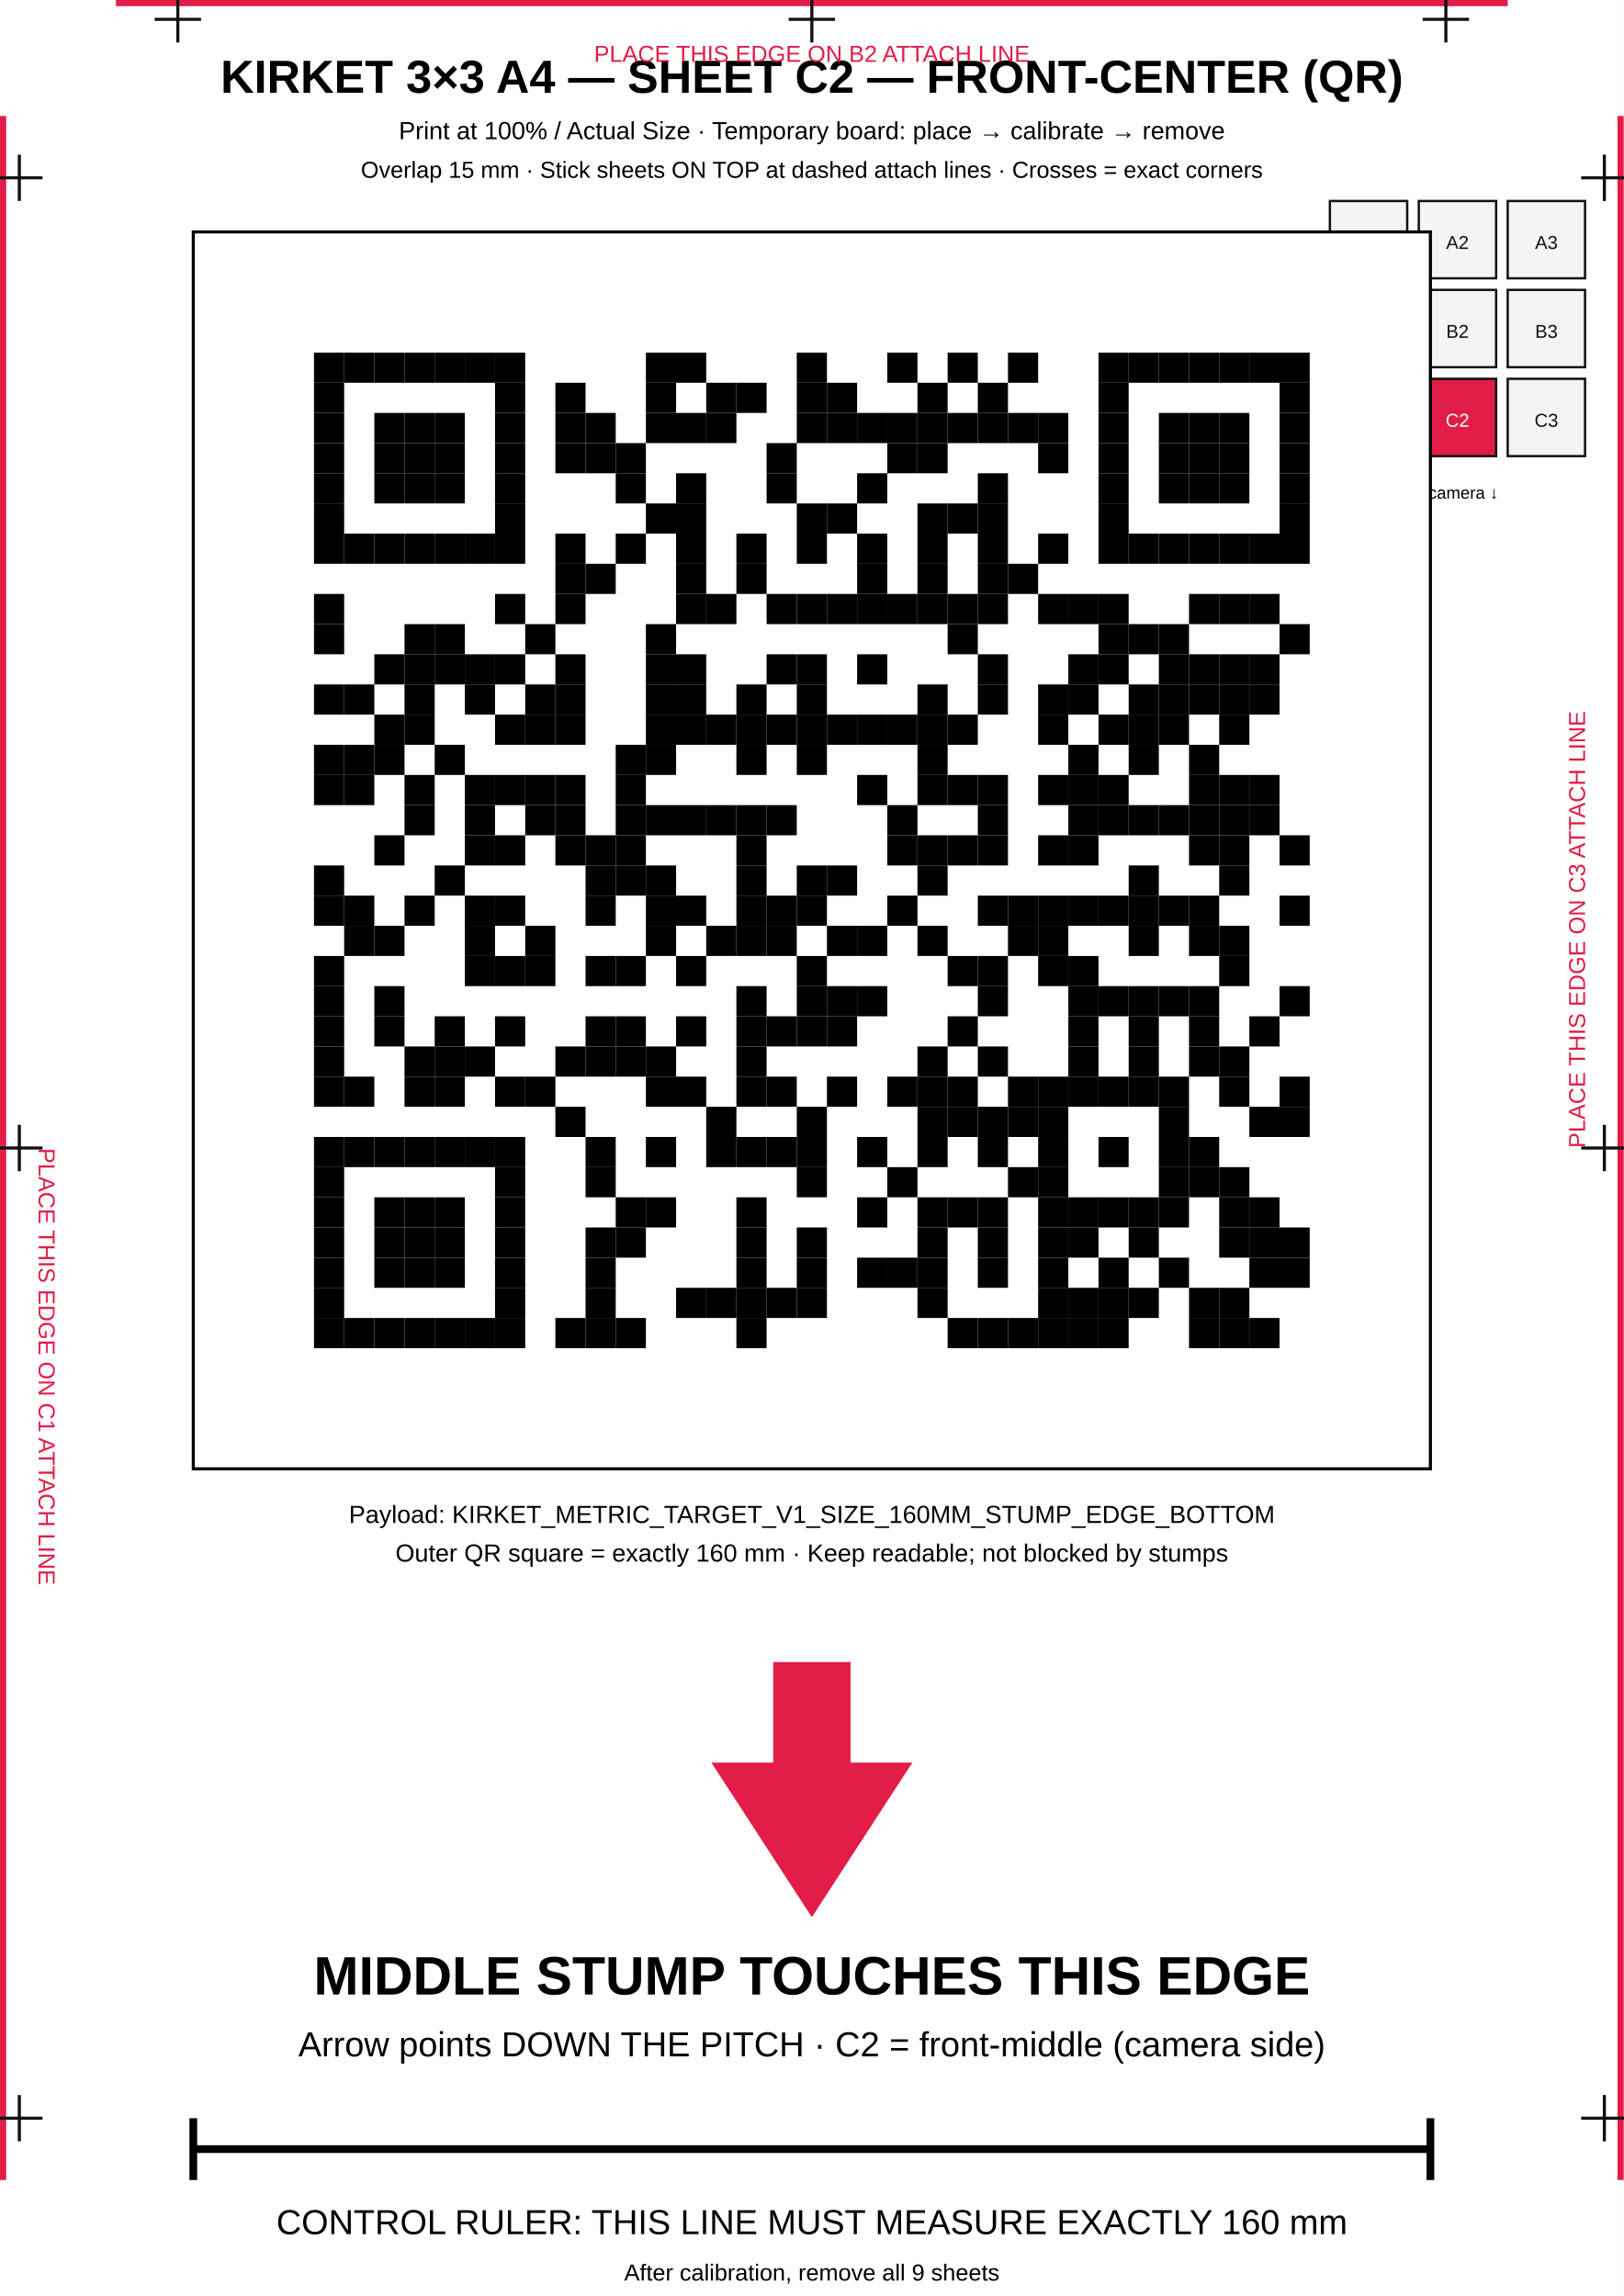
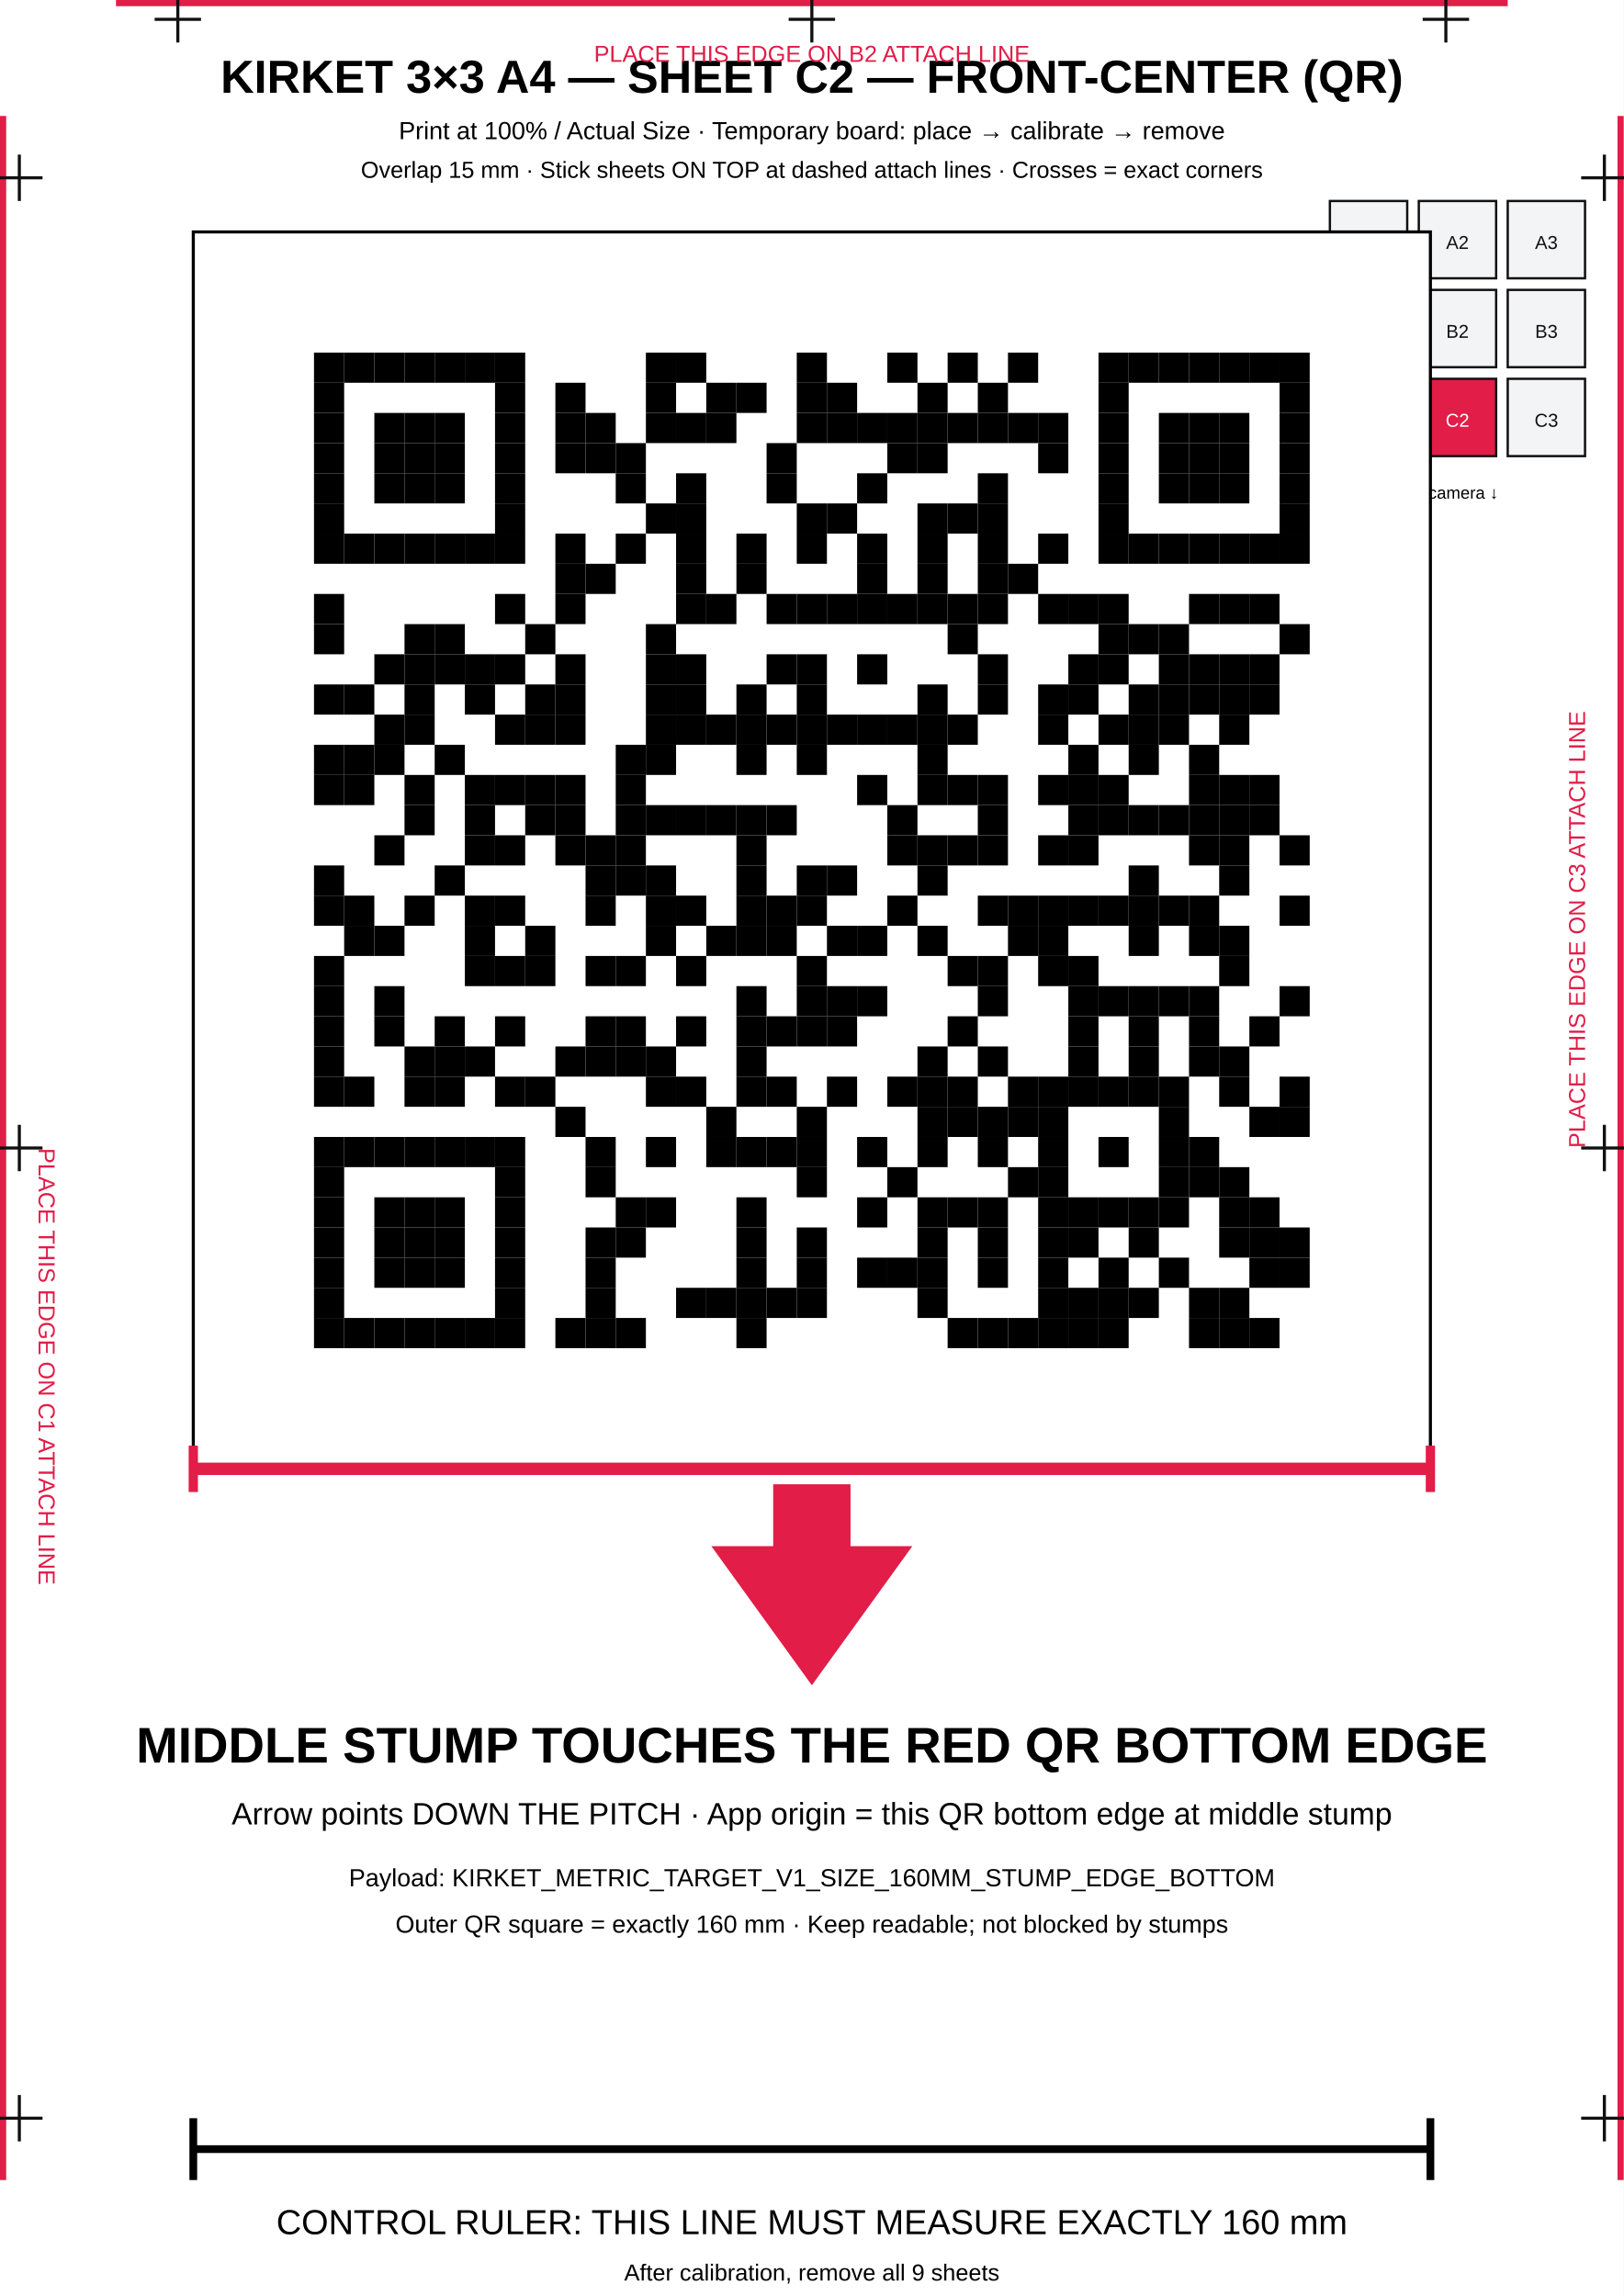
<svg xmlns="http://www.w3.org/2000/svg" width="210mm" height="297mm" viewBox="0 0 210 297">
  <rect width="210" height="297" fill="white" />
  <text x="105" y="12" text-anchor="middle" font-family="Arial" font-size="6" font-weight="bold">KIRKET 3×3 A4 — SHEET C2 — FRONT-CENTER (QR)</text>
  <text x="105" y="18" text-anchor="middle" font-family="Arial" font-size="3.2">Print at 100% / Actual Size · Temporary board: place → calibrate → remove</text>
  <text x="105" y="23" text-anchor="middle" font-family="Arial" font-size="3">Overlap 15 mm · Stick sheets ON TOP at dashed attach lines · Crosses = exact corners</text>
  <rect x="172.0" y="26.0" width="10" height="10" fill="#f3f4f6" stroke="#111" stroke-width="0.3" />
  <text x="177.0" y="32.2" text-anchor="middle" font-family="Arial" font-size="2.4" fill="#111">A1</text>
  <rect x="183.5" y="26.0" width="10" height="10" fill="#f3f4f6" stroke="#111" stroke-width="0.3" />
  <text x="188.5" y="32.2" text-anchor="middle" font-family="Arial" font-size="2.4" fill="#111">A2</text>
  <rect x="195.0" y="26.0" width="10" height="10" fill="#f3f4f6" stroke="#111" stroke-width="0.3" />
  <text x="200.0" y="32.2" text-anchor="middle" font-family="Arial" font-size="2.4" fill="#111">A3</text>
  <rect x="172.0" y="37.5" width="10" height="10" fill="#f3f4f6" stroke="#111" stroke-width="0.3" />
  <text x="177.0" y="43.7" text-anchor="middle" font-family="Arial" font-size="2.4" fill="#111">B1</text>
  <rect x="183.5" y="37.5" width="10" height="10" fill="#f3f4f6" stroke="#111" stroke-width="0.3" />
  <text x="188.5" y="43.7" text-anchor="middle" font-family="Arial" font-size="2.4" fill="#111">B2</text>
  <rect x="195.0" y="37.5" width="10" height="10" fill="#f3f4f6" stroke="#111" stroke-width="0.3" />
  <text x="200.0" y="43.7" text-anchor="middle" font-family="Arial" font-size="2.4" fill="#111">B3</text>
  <rect x="172.0" y="49.0" width="10" height="10" fill="#f3f4f6" stroke="#111" stroke-width="0.3" />
  <text x="177.0" y="55.2" text-anchor="middle" font-family="Arial" font-size="2.4" fill="#111">C1</text>
  <rect x="183.5" y="49.0" width="10" height="10" fill="#e11d48" stroke="#111" stroke-width="0.3" />
  <text x="188.5" y="55.2" text-anchor="middle" font-family="Arial" font-size="2.4" fill="#fff">C2</text>
  <rect x="195.0" y="49.0" width="10" height="10" fill="#f3f4f6" stroke="#111" stroke-width="0.3" />
  <text x="200.0" y="55.2" text-anchor="middle" font-family="Arial" font-size="2.4" fill="#111">C3</text>
  <text x="189.25" y="64.5" text-anchor="middle" font-family="Arial" font-size="2.2">camera ↓</text>
  <line x1="0.4" y1="15.0" x2="0.4" y2="282.0" stroke="#e11d48" stroke-width="0.8" />
  <line x1="-0.5" y1="23.0" x2="5.5" y2="23.0" stroke="#111" stroke-width="0.4" />
  <line x1="2.5" y1="20.0" x2="2.5" y2="26.0" stroke="#111" stroke-width="0.4" />
  <line x1="-0.5" y1="148.5" x2="5.5" y2="148.5" stroke="#111" stroke-width="0.4" />
  <line x1="2.5" y1="145.5" x2="2.5" y2="151.5" stroke="#111" stroke-width="0.4" />
  <line x1="-0.5" y1="274.0" x2="5.5" y2="274.0" stroke="#111" stroke-width="0.4" />
  <line x1="2.5" y1="271.0" x2="2.5" y2="277.0" stroke="#111" stroke-width="0.4" />
  <text x="5" y="148.5" font-family="Arial" font-size="3" fill="#e11d48" transform="rotate(90 5 148.5)">PLACE THIS EDGE ON C1 ATTACH LINE</text>
  <line x1="209.6" y1="15.0" x2="209.6" y2="282.0" stroke="#e11d48" stroke-width="0.8" />
  <line x1="204.5" y1="23.0" x2="210.5" y2="23.0" stroke="#111" stroke-width="0.4" />
  <line x1="207.5" y1="20.0" x2="207.5" y2="26.0" stroke="#111" stroke-width="0.4" />
  <line x1="204.5" y1="148.5" x2="210.5" y2="148.5" stroke="#111" stroke-width="0.4" />
  <line x1="207.5" y1="145.5" x2="207.5" y2="151.5" stroke="#111" stroke-width="0.4" />
  <line x1="204.5" y1="274.0" x2="210.5" y2="274.0" stroke="#111" stroke-width="0.4" />
  <line x1="207.5" y1="271.0" x2="207.5" y2="277.0" stroke="#111" stroke-width="0.4" />
  <text x="205.0" y="148.5" font-family="Arial" font-size="3" fill="#e11d48" transform="rotate(-90 205.0 148.5)">PLACE THIS EDGE ON C3 ATTACH LINE</text>
  <line x1="15.0" y1="0.4" x2="195.0" y2="0.4" stroke="#e11d48" stroke-width="0.8" />
  <line x1="20.0" y1="2.5" x2="26.0" y2="2.5" stroke="#111" stroke-width="0.4" />
  <line x1="23.0" y1="-0.5" x2="23.0" y2="5.5" stroke="#111" stroke-width="0.4" />
  <line x1="102.0" y1="2.5" x2="108.0" y2="2.5" stroke="#111" stroke-width="0.4" />
  <line x1="105.0" y1="-0.5" x2="105.0" y2="5.5" stroke="#111" stroke-width="0.4" />
  <line x1="184.0" y1="2.5" x2="190.0" y2="2.5" stroke="#111" stroke-width="0.4" />
  <line x1="187.0" y1="-0.5" x2="187.0" y2="5.5" stroke="#111" stroke-width="0.4" />
  <text x="105.0" y="8" text-anchor="middle" font-family="Arial" font-size="3" fill="#e11d48">PLACE THIS EDGE ON B2 ATTACH LINE</text>
  <rect x="25.0" y="30.0" width="160.0" height="160.0" fill="white" stroke="black" stroke-width="0.4" />
  <rect x="40.61" y="45.61" width="3.902" height="3.902" fill="black" />
  <rect x="44.512" y="45.61" width="3.902" height="3.902" fill="black" />
  <rect x="48.415" y="45.61" width="3.902" height="3.902" fill="black" />
  <rect x="52.317" y="45.61" width="3.902" height="3.902" fill="black" />
  <rect x="56.22" y="45.61" width="3.902" height="3.902" fill="black" />
  <rect x="60.122" y="45.61" width="3.902" height="3.902" fill="black" />
  <rect x="64.024" y="45.61" width="3.902" height="3.902" fill="black" />
  <rect x="83.537" y="45.61" width="3.902" height="3.902" fill="black" />
  <rect x="87.439" y="45.61" width="3.902" height="3.902" fill="black" />
  <rect x="103.049" y="45.61" width="3.902" height="3.902" fill="black" />
  <rect x="114.756" y="45.61" width="3.902" height="3.902" fill="black" />
  <rect x="122.561" y="45.61" width="3.902" height="3.902" fill="black" />
  <rect x="130.366" y="45.61" width="3.902" height="3.902" fill="black" />
  <rect x="142.073" y="45.61" width="3.902" height="3.902" fill="black" />
  <rect x="145.976" y="45.61" width="3.902" height="3.902" fill="black" />
  <rect x="149.878" y="45.61" width="3.902" height="3.902" fill="black" />
  <rect x="153.78" y="45.61" width="3.902" height="3.902" fill="black" />
  <rect x="157.683" y="45.61" width="3.902" height="3.902" fill="black" />
  <rect x="161.585" y="45.61" width="3.902" height="3.902" fill="black" />
  <rect x="165.488" y="45.61" width="3.902" height="3.902" fill="black" />
  <rect x="40.61" y="49.512" width="3.902" height="3.902" fill="black" />
  <rect x="64.024" y="49.512" width="3.902" height="3.902" fill="black" />
  <rect x="71.829" y="49.512" width="3.902" height="3.902" fill="black" />
  <rect x="83.537" y="49.512" width="3.902" height="3.902" fill="black" />
  <rect x="91.341" y="49.512" width="3.902" height="3.902" fill="black" />
  <rect x="95.244" y="49.512" width="3.902" height="3.902" fill="black" />
  <rect x="103.049" y="49.512" width="3.902" height="3.902" fill="black" />
  <rect x="106.951" y="49.512" width="3.902" height="3.902" fill="black" />
  <rect x="118.659" y="49.512" width="3.902" height="3.902" fill="black" />
  <rect x="126.463" y="49.512" width="3.902" height="3.902" fill="black" />
  <rect x="142.073" y="49.512" width="3.902" height="3.902" fill="black" />
  <rect x="165.488" y="49.512" width="3.902" height="3.902" fill="black" />
  <rect x="40.61" y="53.415" width="3.902" height="3.902" fill="black" />
  <rect x="48.415" y="53.415" width="3.902" height="3.902" fill="black" />
  <rect x="52.317" y="53.415" width="3.902" height="3.902" fill="black" />
  <rect x="56.22" y="53.415" width="3.902" height="3.902" fill="black" />
  <rect x="64.024" y="53.415" width="3.902" height="3.902" fill="black" />
  <rect x="71.829" y="53.415" width="3.902" height="3.902" fill="black" />
  <rect x="75.732" y="53.415" width="3.902" height="3.902" fill="black" />
  <rect x="83.537" y="53.415" width="3.902" height="3.902" fill="black" />
  <rect x="87.439" y="53.415" width="3.902" height="3.902" fill="black" />
  <rect x="91.341" y="53.415" width="3.902" height="3.902" fill="black" />
  <rect x="103.049" y="53.415" width="3.902" height="3.902" fill="black" />
  <rect x="106.951" y="53.415" width="3.902" height="3.902" fill="black" />
  <rect x="110.854" y="53.415" width="3.902" height="3.902" fill="black" />
  <rect x="114.756" y="53.415" width="3.902" height="3.902" fill="black" />
  <rect x="118.659" y="53.415" width="3.902" height="3.902" fill="black" />
  <rect x="122.561" y="53.415" width="3.902" height="3.902" fill="black" />
  <rect x="126.463" y="53.415" width="3.902" height="3.902" fill="black" />
  <rect x="130.366" y="53.415" width="3.902" height="3.902" fill="black" />
  <rect x="134.268" y="53.415" width="3.902" height="3.902" fill="black" />
  <rect x="142.073" y="53.415" width="3.902" height="3.902" fill="black" />
  <rect x="149.878" y="53.415" width="3.902" height="3.902" fill="black" />
  <rect x="153.78" y="53.415" width="3.902" height="3.902" fill="black" />
  <rect x="157.683" y="53.415" width="3.902" height="3.902" fill="black" />
  <rect x="165.488" y="53.415" width="3.902" height="3.902" fill="black" />
  <rect x="40.61" y="57.317" width="3.902" height="3.902" fill="black" />
  <rect x="48.415" y="57.317" width="3.902" height="3.902" fill="black" />
  <rect x="52.317" y="57.317" width="3.902" height="3.902" fill="black" />
  <rect x="56.22" y="57.317" width="3.902" height="3.902" fill="black" />
  <rect x="64.024" y="57.317" width="3.902" height="3.902" fill="black" />
  <rect x="71.829" y="57.317" width="3.902" height="3.902" fill="black" />
  <rect x="75.732" y="57.317" width="3.902" height="3.902" fill="black" />
  <rect x="79.634" y="57.317" width="3.902" height="3.902" fill="black" />
  <rect x="99.146" y="57.317" width="3.902" height="3.902" fill="black" />
  <rect x="114.756" y="57.317" width="3.902" height="3.902" fill="black" />
  <rect x="118.659" y="57.317" width="3.902" height="3.902" fill="black" />
  <rect x="134.268" y="57.317" width="3.902" height="3.902" fill="black" />
  <rect x="142.073" y="57.317" width="3.902" height="3.902" fill="black" />
  <rect x="149.878" y="57.317" width="3.902" height="3.902" fill="black" />
  <rect x="153.78" y="57.317" width="3.902" height="3.902" fill="black" />
  <rect x="157.683" y="57.317" width="3.902" height="3.902" fill="black" />
  <rect x="165.488" y="57.317" width="3.902" height="3.902" fill="black" />
  <rect x="40.61" y="61.22" width="3.902" height="3.902" fill="black" />
  <rect x="48.415" y="61.22" width="3.902" height="3.902" fill="black" />
  <rect x="52.317" y="61.22" width="3.902" height="3.902" fill="black" />
  <rect x="56.22" y="61.22" width="3.902" height="3.902" fill="black" />
  <rect x="64.024" y="61.22" width="3.902" height="3.902" fill="black" />
  <rect x="79.634" y="61.22" width="3.902" height="3.902" fill="black" />
  <rect x="87.439" y="61.22" width="3.902" height="3.902" fill="black" />
  <rect x="99.146" y="61.22" width="3.902" height="3.902" fill="black" />
  <rect x="110.854" y="61.22" width="3.902" height="3.902" fill="black" />
  <rect x="126.463" y="61.22" width="3.902" height="3.902" fill="black" />
  <rect x="142.073" y="61.22" width="3.902" height="3.902" fill="black" />
  <rect x="149.878" y="61.22" width="3.902" height="3.902" fill="black" />
  <rect x="153.78" y="61.22" width="3.902" height="3.902" fill="black" />
  <rect x="157.683" y="61.22" width="3.902" height="3.902" fill="black" />
  <rect x="165.488" y="61.22" width="3.902" height="3.902" fill="black" />
  <rect x="40.61" y="65.122" width="3.902" height="3.902" fill="black" />
  <rect x="64.024" y="65.122" width="3.902" height="3.902" fill="black" />
  <rect x="83.537" y="65.122" width="3.902" height="3.902" fill="black" />
  <rect x="87.439" y="65.122" width="3.902" height="3.902" fill="black" />
  <rect x="103.049" y="65.122" width="3.902" height="3.902" fill="black" />
  <rect x="106.951" y="65.122" width="3.902" height="3.902" fill="black" />
  <rect x="118.659" y="65.122" width="3.902" height="3.902" fill="black" />
  <rect x="122.561" y="65.122" width="3.902" height="3.902" fill="black" />
  <rect x="126.463" y="65.122" width="3.902" height="3.902" fill="black" />
  <rect x="142.073" y="65.122" width="3.902" height="3.902" fill="black" />
  <rect x="165.488" y="65.122" width="3.902" height="3.902" fill="black" />
  <rect x="40.61" y="69.024" width="3.902" height="3.902" fill="black" />
  <rect x="44.512" y="69.024" width="3.902" height="3.902" fill="black" />
  <rect x="48.415" y="69.024" width="3.902" height="3.902" fill="black" />
  <rect x="52.317" y="69.024" width="3.902" height="3.902" fill="black" />
  <rect x="56.22" y="69.024" width="3.902" height="3.902" fill="black" />
  <rect x="60.122" y="69.024" width="3.902" height="3.902" fill="black" />
  <rect x="64.024" y="69.024" width="3.902" height="3.902" fill="black" />
  <rect x="71.829" y="69.024" width="3.902" height="3.902" fill="black" />
  <rect x="79.634" y="69.024" width="3.902" height="3.902" fill="black" />
  <rect x="87.439" y="69.024" width="3.902" height="3.902" fill="black" />
  <rect x="95.244" y="69.024" width="3.902" height="3.902" fill="black" />
  <rect x="103.049" y="69.024" width="3.902" height="3.902" fill="black" />
  <rect x="110.854" y="69.024" width="3.902" height="3.902" fill="black" />
  <rect x="118.659" y="69.024" width="3.902" height="3.902" fill="black" />
  <rect x="126.463" y="69.024" width="3.902" height="3.902" fill="black" />
  <rect x="134.268" y="69.024" width="3.902" height="3.902" fill="black" />
  <rect x="142.073" y="69.024" width="3.902" height="3.902" fill="black" />
  <rect x="145.976" y="69.024" width="3.902" height="3.902" fill="black" />
  <rect x="149.878" y="69.024" width="3.902" height="3.902" fill="black" />
  <rect x="153.78" y="69.024" width="3.902" height="3.902" fill="black" />
  <rect x="157.683" y="69.024" width="3.902" height="3.902" fill="black" />
  <rect x="161.585" y="69.024" width="3.902" height="3.902" fill="black" />
  <rect x="165.488" y="69.024" width="3.902" height="3.902" fill="black" />
  <rect x="71.829" y="72.927" width="3.902" height="3.902" fill="black" />
  <rect x="75.732" y="72.927" width="3.902" height="3.902" fill="black" />
  <rect x="87.439" y="72.927" width="3.902" height="3.902" fill="black" />
  <rect x="95.244" y="72.927" width="3.902" height="3.902" fill="black" />
  <rect x="110.854" y="72.927" width="3.902" height="3.902" fill="black" />
  <rect x="118.659" y="72.927" width="3.902" height="3.902" fill="black" />
  <rect x="126.463" y="72.927" width="3.902" height="3.902" fill="black" />
  <rect x="130.366" y="72.927" width="3.902" height="3.902" fill="black" />
  <rect x="40.61" y="76.829" width="3.902" height="3.902" fill="black" />
  <rect x="64.024" y="76.829" width="3.902" height="3.902" fill="black" />
  <rect x="71.829" y="76.829" width="3.902" height="3.902" fill="black" />
  <rect x="87.439" y="76.829" width="3.902" height="3.902" fill="black" />
  <rect x="91.341" y="76.829" width="3.902" height="3.902" fill="black" />
  <rect x="99.146" y="76.829" width="3.902" height="3.902" fill="black" />
  <rect x="103.049" y="76.829" width="3.902" height="3.902" fill="black" />
  <rect x="106.951" y="76.829" width="3.902" height="3.902" fill="black" />
  <rect x="110.854" y="76.829" width="3.902" height="3.902" fill="black" />
  <rect x="114.756" y="76.829" width="3.902" height="3.902" fill="black" />
  <rect x="118.659" y="76.829" width="3.902" height="3.902" fill="black" />
  <rect x="122.561" y="76.829" width="3.902" height="3.902" fill="black" />
  <rect x="126.463" y="76.829" width="3.902" height="3.902" fill="black" />
  <rect x="134.268" y="76.829" width="3.902" height="3.902" fill="black" />
  <rect x="138.171" y="76.829" width="3.902" height="3.902" fill="black" />
  <rect x="142.073" y="76.829" width="3.902" height="3.902" fill="black" />
  <rect x="153.78" y="76.829" width="3.902" height="3.902" fill="black" />
  <rect x="157.683" y="76.829" width="3.902" height="3.902" fill="black" />
  <rect x="161.585" y="76.829" width="3.902" height="3.902" fill="black" />
  <rect x="40.61" y="80.732" width="3.902" height="3.902" fill="black" />
  <rect x="52.317" y="80.732" width="3.902" height="3.902" fill="black" />
  <rect x="56.22" y="80.732" width="3.902" height="3.902" fill="black" />
  <rect x="67.927" y="80.732" width="3.902" height="3.902" fill="black" />
  <rect x="83.537" y="80.732" width="3.902" height="3.902" fill="black" />
  <rect x="122.561" y="80.732" width="3.902" height="3.902" fill="black" />
  <rect x="142.073" y="80.732" width="3.902" height="3.902" fill="black" />
  <rect x="145.976" y="80.732" width="3.902" height="3.902" fill="black" />
  <rect x="149.878" y="80.732" width="3.902" height="3.902" fill="black" />
  <rect x="165.488" y="80.732" width="3.902" height="3.902" fill="black" />
  <rect x="48.415" y="84.634" width="3.902" height="3.902" fill="black" />
  <rect x="52.317" y="84.634" width="3.902" height="3.902" fill="black" />
  <rect x="56.22" y="84.634" width="3.902" height="3.902" fill="black" />
  <rect x="60.122" y="84.634" width="3.902" height="3.902" fill="black" />
  <rect x="64.024" y="84.634" width="3.902" height="3.902" fill="black" />
  <rect x="71.829" y="84.634" width="3.902" height="3.902" fill="black" />
  <rect x="83.537" y="84.634" width="3.902" height="3.902" fill="black" />
  <rect x="87.439" y="84.634" width="3.902" height="3.902" fill="black" />
  <rect x="99.146" y="84.634" width="3.902" height="3.902" fill="black" />
  <rect x="103.049" y="84.634" width="3.902" height="3.902" fill="black" />
  <rect x="110.854" y="84.634" width="3.902" height="3.902" fill="black" />
  <rect x="126.463" y="84.634" width="3.902" height="3.902" fill="black" />
  <rect x="138.171" y="84.634" width="3.902" height="3.902" fill="black" />
  <rect x="142.073" y="84.634" width="3.902" height="3.902" fill="black" />
  <rect x="149.878" y="84.634" width="3.902" height="3.902" fill="black" />
  <rect x="153.78" y="84.634" width="3.902" height="3.902" fill="black" />
  <rect x="157.683" y="84.634" width="3.902" height="3.902" fill="black" />
  <rect x="161.585" y="84.634" width="3.902" height="3.902" fill="black" />
  <rect x="40.61" y="88.537" width="3.902" height="3.902" fill="black" />
  <rect x="44.512" y="88.537" width="3.902" height="3.902" fill="black" />
  <rect x="52.317" y="88.537" width="3.902" height="3.902" fill="black" />
  <rect x="60.122" y="88.537" width="3.902" height="3.902" fill="black" />
  <rect x="67.927" y="88.537" width="3.902" height="3.902" fill="black" />
  <rect x="71.829" y="88.537" width="3.902" height="3.902" fill="black" />
  <rect x="83.537" y="88.537" width="3.902" height="3.902" fill="black" />
  <rect x="87.439" y="88.537" width="3.902" height="3.902" fill="black" />
  <rect x="95.244" y="88.537" width="3.902" height="3.902" fill="black" />
  <rect x="103.049" y="88.537" width="3.902" height="3.902" fill="black" />
  <rect x="118.659" y="88.537" width="3.902" height="3.902" fill="black" />
  <rect x="126.463" y="88.537" width="3.902" height="3.902" fill="black" />
  <rect x="134.268" y="88.537" width="3.902" height="3.902" fill="black" />
  <rect x="138.171" y="88.537" width="3.902" height="3.902" fill="black" />
  <rect x="145.976" y="88.537" width="3.902" height="3.902" fill="black" />
  <rect x="149.878" y="88.537" width="3.902" height="3.902" fill="black" />
  <rect x="153.78" y="88.537" width="3.902" height="3.902" fill="black" />
  <rect x="157.683" y="88.537" width="3.902" height="3.902" fill="black" />
  <rect x="161.585" y="88.537" width="3.902" height="3.902" fill="black" />
  <rect x="48.415" y="92.439" width="3.902" height="3.902" fill="black" />
  <rect x="52.317" y="92.439" width="3.902" height="3.902" fill="black" />
  <rect x="64.024" y="92.439" width="3.902" height="3.902" fill="black" />
  <rect x="67.927" y="92.439" width="3.902" height="3.902" fill="black" />
  <rect x="71.829" y="92.439" width="3.902" height="3.902" fill="black" />
  <rect x="83.537" y="92.439" width="3.902" height="3.902" fill="black" />
  <rect x="87.439" y="92.439" width="3.902" height="3.902" fill="black" />
  <rect x="91.341" y="92.439" width="3.902" height="3.902" fill="black" />
  <rect x="95.244" y="92.439" width="3.902" height="3.902" fill="black" />
  <rect x="99.146" y="92.439" width="3.902" height="3.902" fill="black" />
  <rect x="103.049" y="92.439" width="3.902" height="3.902" fill="black" />
  <rect x="106.951" y="92.439" width="3.902" height="3.902" fill="black" />
  <rect x="110.854" y="92.439" width="3.902" height="3.902" fill="black" />
  <rect x="114.756" y="92.439" width="3.902" height="3.902" fill="black" />
  <rect x="118.659" y="92.439" width="3.902" height="3.902" fill="black" />
  <rect x="122.561" y="92.439" width="3.902" height="3.902" fill="black" />
  <rect x="134.268" y="92.439" width="3.902" height="3.902" fill="black" />
  <rect x="142.073" y="92.439" width="3.902" height="3.902" fill="black" />
  <rect x="145.976" y="92.439" width="3.902" height="3.902" fill="black" />
  <rect x="149.878" y="92.439" width="3.902" height="3.902" fill="black" />
  <rect x="157.683" y="92.439" width="3.902" height="3.902" fill="black" />
  <rect x="40.61" y="96.341" width="3.902" height="3.902" fill="black" />
  <rect x="44.512" y="96.341" width="3.902" height="3.902" fill="black" />
  <rect x="48.415" y="96.341" width="3.902" height="3.902" fill="black" />
  <rect x="56.22" y="96.341" width="3.902" height="3.902" fill="black" />
  <rect x="79.634" y="96.341" width="3.902" height="3.902" fill="black" />
  <rect x="83.537" y="96.341" width="3.902" height="3.902" fill="black" />
  <rect x="95.244" y="96.341" width="3.902" height="3.902" fill="black" />
  <rect x="103.049" y="96.341" width="3.902" height="3.902" fill="black" />
  <rect x="118.659" y="96.341" width="3.902" height="3.902" fill="black" />
  <rect x="138.171" y="96.341" width="3.902" height="3.902" fill="black" />
  <rect x="145.976" y="96.341" width="3.902" height="3.902" fill="black" />
  <rect x="153.78" y="96.341" width="3.902" height="3.902" fill="black" />
  <rect x="40.61" y="100.244" width="3.902" height="3.902" fill="black" />
  <rect x="44.512" y="100.244" width="3.902" height="3.902" fill="black" />
  <rect x="52.317" y="100.244" width="3.902" height="3.902" fill="black" />
  <rect x="60.122" y="100.244" width="3.902" height="3.902" fill="black" />
  <rect x="64.024" y="100.244" width="3.902" height="3.902" fill="black" />
  <rect x="67.927" y="100.244" width="3.902" height="3.902" fill="black" />
  <rect x="71.829" y="100.244" width="3.902" height="3.902" fill="black" />
  <rect x="79.634" y="100.244" width="3.902" height="3.902" fill="black" />
  <rect x="110.854" y="100.244" width="3.902" height="3.902" fill="black" />
  <rect x="118.659" y="100.244" width="3.902" height="3.902" fill="black" />
  <rect x="122.561" y="100.244" width="3.902" height="3.902" fill="black" />
  <rect x="126.463" y="100.244" width="3.902" height="3.902" fill="black" />
  <rect x="134.268" y="100.244" width="3.902" height="3.902" fill="black" />
  <rect x="138.171" y="100.244" width="3.902" height="3.902" fill="black" />
  <rect x="142.073" y="100.244" width="3.902" height="3.902" fill="black" />
  <rect x="153.78" y="100.244" width="3.902" height="3.902" fill="black" />
  <rect x="157.683" y="100.244" width="3.902" height="3.902" fill="black" />
  <rect x="161.585" y="100.244" width="3.902" height="3.902" fill="black" />
  <rect x="52.317" y="104.146" width="3.902" height="3.902" fill="black" />
  <rect x="60.122" y="104.146" width="3.902" height="3.902" fill="black" />
  <rect x="67.927" y="104.146" width="3.902" height="3.902" fill="black" />
  <rect x="71.829" y="104.146" width="3.902" height="3.902" fill="black" />
  <rect x="79.634" y="104.146" width="3.902" height="3.902" fill="black" />
  <rect x="83.537" y="104.146" width="3.902" height="3.902" fill="black" />
  <rect x="87.439" y="104.146" width="3.902" height="3.902" fill="black" />
  <rect x="91.341" y="104.146" width="3.902" height="3.902" fill="black" />
  <rect x="95.244" y="104.146" width="3.902" height="3.902" fill="black" />
  <rect x="99.146" y="104.146" width="3.902" height="3.902" fill="black" />
  <rect x="114.756" y="104.146" width="3.902" height="3.902" fill="black" />
  <rect x="126.463" y="104.146" width="3.902" height="3.902" fill="black" />
  <rect x="138.171" y="104.146" width="3.902" height="3.902" fill="black" />
  <rect x="142.073" y="104.146" width="3.902" height="3.902" fill="black" />
  <rect x="145.976" y="104.146" width="3.902" height="3.902" fill="black" />
  <rect x="149.878" y="104.146" width="3.902" height="3.902" fill="black" />
  <rect x="153.78" y="104.146" width="3.902" height="3.902" fill="black" />
  <rect x="157.683" y="104.146" width="3.902" height="3.902" fill="black" />
  <rect x="161.585" y="104.146" width="3.902" height="3.902" fill="black" />
  <rect x="48.415" y="108.049" width="3.902" height="3.902" fill="black" />
  <rect x="60.122" y="108.049" width="3.902" height="3.902" fill="black" />
  <rect x="64.024" y="108.049" width="3.902" height="3.902" fill="black" />
  <rect x="71.829" y="108.049" width="3.902" height="3.902" fill="black" />
  <rect x="75.732" y="108.049" width="3.902" height="3.902" fill="black" />
  <rect x="79.634" y="108.049" width="3.902" height="3.902" fill="black" />
  <rect x="95.244" y="108.049" width="3.902" height="3.902" fill="black" />
  <rect x="114.756" y="108.049" width="3.902" height="3.902" fill="black" />
  <rect x="118.659" y="108.049" width="3.902" height="3.902" fill="black" />
  <rect x="122.561" y="108.049" width="3.902" height="3.902" fill="black" />
  <rect x="126.463" y="108.049" width="3.902" height="3.902" fill="black" />
  <rect x="134.268" y="108.049" width="3.902" height="3.902" fill="black" />
  <rect x="138.171" y="108.049" width="3.902" height="3.902" fill="black" />
  <rect x="153.78" y="108.049" width="3.902" height="3.902" fill="black" />
  <rect x="157.683" y="108.049" width="3.902" height="3.902" fill="black" />
  <rect x="165.488" y="108.049" width="3.902" height="3.902" fill="black" />
  <rect x="40.61" y="111.951" width="3.902" height="3.902" fill="black" />
  <rect x="56.22" y="111.951" width="3.902" height="3.902" fill="black" />
  <rect x="75.732" y="111.951" width="3.902" height="3.902" fill="black" />
  <rect x="79.634" y="111.951" width="3.902" height="3.902" fill="black" />
  <rect x="83.537" y="111.951" width="3.902" height="3.902" fill="black" />
  <rect x="95.244" y="111.951" width="3.902" height="3.902" fill="black" />
  <rect x="103.049" y="111.951" width="3.902" height="3.902" fill="black" />
  <rect x="106.951" y="111.951" width="3.902" height="3.902" fill="black" />
  <rect x="118.659" y="111.951" width="3.902" height="3.902" fill="black" />
  <rect x="145.976" y="111.951" width="3.902" height="3.902" fill="black" />
  <rect x="157.683" y="111.951" width="3.902" height="3.902" fill="black" />
  <rect x="40.61" y="115.854" width="3.902" height="3.902" fill="black" />
  <rect x="44.512" y="115.854" width="3.902" height="3.902" fill="black" />
  <rect x="52.317" y="115.854" width="3.902" height="3.902" fill="black" />
  <rect x="60.122" y="115.854" width="3.902" height="3.902" fill="black" />
  <rect x="64.024" y="115.854" width="3.902" height="3.902" fill="black" />
  <rect x="75.732" y="115.854" width="3.902" height="3.902" fill="black" />
  <rect x="83.537" y="115.854" width="3.902" height="3.902" fill="black" />
  <rect x="87.439" y="115.854" width="3.902" height="3.902" fill="black" />
  <rect x="95.244" y="115.854" width="3.902" height="3.902" fill="black" />
  <rect x="99.146" y="115.854" width="3.902" height="3.902" fill="black" />
  <rect x="103.049" y="115.854" width="3.902" height="3.902" fill="black" />
  <rect x="114.756" y="115.854" width="3.902" height="3.902" fill="black" />
  <rect x="126.463" y="115.854" width="3.902" height="3.902" fill="black" />
  <rect x="130.366" y="115.854" width="3.902" height="3.902" fill="black" />
  <rect x="134.268" y="115.854" width="3.902" height="3.902" fill="black" />
  <rect x="138.171" y="115.854" width="3.902" height="3.902" fill="black" />
  <rect x="142.073" y="115.854" width="3.902" height="3.902" fill="black" />
  <rect x="145.976" y="115.854" width="3.902" height="3.902" fill="black" />
  <rect x="149.878" y="115.854" width="3.902" height="3.902" fill="black" />
  <rect x="153.78" y="115.854" width="3.902" height="3.902" fill="black" />
  <rect x="165.488" y="115.854" width="3.902" height="3.902" fill="black" />
  <rect x="44.512" y="119.756" width="3.902" height="3.902" fill="black" />
  <rect x="48.415" y="119.756" width="3.902" height="3.902" fill="black" />
  <rect x="60.122" y="119.756" width="3.902" height="3.902" fill="black" />
  <rect x="67.927" y="119.756" width="3.902" height="3.902" fill="black" />
  <rect x="83.537" y="119.756" width="3.902" height="3.902" fill="black" />
  <rect x="91.341" y="119.756" width="3.902" height="3.902" fill="black" />
  <rect x="95.244" y="119.756" width="3.902" height="3.902" fill="black" />
  <rect x="99.146" y="119.756" width="3.902" height="3.902" fill="black" />
  <rect x="106.951" y="119.756" width="3.902" height="3.902" fill="black" />
  <rect x="110.854" y="119.756" width="3.902" height="3.902" fill="black" />
  <rect x="118.659" y="119.756" width="3.902" height="3.902" fill="black" />
  <rect x="130.366" y="119.756" width="3.902" height="3.902" fill="black" />
  <rect x="134.268" y="119.756" width="3.902" height="3.902" fill="black" />
  <rect x="145.976" y="119.756" width="3.902" height="3.902" fill="black" />
  <rect x="153.78" y="119.756" width="3.902" height="3.902" fill="black" />
  <rect x="157.683" y="119.756" width="3.902" height="3.902" fill="black" />
  <rect x="40.61" y="123.659" width="3.902" height="3.902" fill="black" />
  <rect x="60.122" y="123.659" width="3.902" height="3.902" fill="black" />
  <rect x="64.024" y="123.659" width="3.902" height="3.902" fill="black" />
  <rect x="67.927" y="123.659" width="3.902" height="3.902" fill="black" />
  <rect x="75.732" y="123.659" width="3.902" height="3.902" fill="black" />
  <rect x="79.634" y="123.659" width="3.902" height="3.902" fill="black" />
  <rect x="87.439" y="123.659" width="3.902" height="3.902" fill="black" />
  <rect x="103.049" y="123.659" width="3.902" height="3.902" fill="black" />
  <rect x="122.561" y="123.659" width="3.902" height="3.902" fill="black" />
  <rect x="126.463" y="123.659" width="3.902" height="3.902" fill="black" />
  <rect x="134.268" y="123.659" width="3.902" height="3.902" fill="black" />
  <rect x="138.171" y="123.659" width="3.902" height="3.902" fill="black" />
  <rect x="157.683" y="123.659" width="3.902" height="3.902" fill="black" />
  <rect x="40.61" y="127.561" width="3.902" height="3.902" fill="black" />
  <rect x="48.415" y="127.561" width="3.902" height="3.902" fill="black" />
  <rect x="95.244" y="127.561" width="3.902" height="3.902" fill="black" />
  <rect x="103.049" y="127.561" width="3.902" height="3.902" fill="black" />
  <rect x="106.951" y="127.561" width="3.902" height="3.902" fill="black" />
  <rect x="110.854" y="127.561" width="3.902" height="3.902" fill="black" />
  <rect x="126.463" y="127.561" width="3.902" height="3.902" fill="black" />
  <rect x="138.171" y="127.561" width="3.902" height="3.902" fill="black" />
  <rect x="142.073" y="127.561" width="3.902" height="3.902" fill="black" />
  <rect x="145.976" y="127.561" width="3.902" height="3.902" fill="black" />
  <rect x="149.878" y="127.561" width="3.902" height="3.902" fill="black" />
  <rect x="153.78" y="127.561" width="3.902" height="3.902" fill="black" />
  <rect x="165.488" y="127.561" width="3.902" height="3.902" fill="black" />
  <rect x="40.61" y="131.463" width="3.902" height="3.902" fill="black" />
  <rect x="48.415" y="131.463" width="3.902" height="3.902" fill="black" />
  <rect x="56.22" y="131.463" width="3.902" height="3.902" fill="black" />
  <rect x="64.024" y="131.463" width="3.902" height="3.902" fill="black" />
  <rect x="75.732" y="131.463" width="3.902" height="3.902" fill="black" />
  <rect x="79.634" y="131.463" width="3.902" height="3.902" fill="black" />
  <rect x="87.439" y="131.463" width="3.902" height="3.902" fill="black" />
  <rect x="95.244" y="131.463" width="3.902" height="3.902" fill="black" />
  <rect x="99.146" y="131.463" width="3.902" height="3.902" fill="black" />
  <rect x="103.049" y="131.463" width="3.902" height="3.902" fill="black" />
  <rect x="106.951" y="131.463" width="3.902" height="3.902" fill="black" />
  <rect x="122.561" y="131.463" width="3.902" height="3.902" fill="black" />
  <rect x="138.171" y="131.463" width="3.902" height="3.902" fill="black" />
  <rect x="145.976" y="131.463" width="3.902" height="3.902" fill="black" />
  <rect x="153.78" y="131.463" width="3.902" height="3.902" fill="black" />
  <rect x="161.585" y="131.463" width="3.902" height="3.902" fill="black" />
  <rect x="40.61" y="135.366" width="3.902" height="3.902" fill="black" />
  <rect x="52.317" y="135.366" width="3.902" height="3.902" fill="black" />
  <rect x="56.22" y="135.366" width="3.902" height="3.902" fill="black" />
  <rect x="60.122" y="135.366" width="3.902" height="3.902" fill="black" />
  <rect x="71.829" y="135.366" width="3.902" height="3.902" fill="black" />
  <rect x="75.732" y="135.366" width="3.902" height="3.902" fill="black" />
  <rect x="79.634" y="135.366" width="3.902" height="3.902" fill="black" />
  <rect x="83.537" y="135.366" width="3.902" height="3.902" fill="black" />
  <rect x="95.244" y="135.366" width="3.902" height="3.902" fill="black" />
  <rect x="118.659" y="135.366" width="3.902" height="3.902" fill="black" />
  <rect x="126.463" y="135.366" width="3.902" height="3.902" fill="black" />
  <rect x="138.171" y="135.366" width="3.902" height="3.902" fill="black" />
  <rect x="145.976" y="135.366" width="3.902" height="3.902" fill="black" />
  <rect x="153.78" y="135.366" width="3.902" height="3.902" fill="black" />
  <rect x="157.683" y="135.366" width="3.902" height="3.902" fill="black" />
  <rect x="40.61" y="139.268" width="3.902" height="3.902" fill="black" />
  <rect x="44.512" y="139.268" width="3.902" height="3.902" fill="black" />
  <rect x="52.317" y="139.268" width="3.902" height="3.902" fill="black" />
  <rect x="56.22" y="139.268" width="3.902" height="3.902" fill="black" />
  <rect x="64.024" y="139.268" width="3.902" height="3.902" fill="black" />
  <rect x="67.927" y="139.268" width="3.902" height="3.902" fill="black" />
  <rect x="83.537" y="139.268" width="3.902" height="3.902" fill="black" />
  <rect x="87.439" y="139.268" width="3.902" height="3.902" fill="black" />
  <rect x="95.244" y="139.268" width="3.902" height="3.902" fill="black" />
  <rect x="99.146" y="139.268" width="3.902" height="3.902" fill="black" />
  <rect x="106.951" y="139.268" width="3.902" height="3.902" fill="black" />
  <rect x="114.756" y="139.268" width="3.902" height="3.902" fill="black" />
  <rect x="118.659" y="139.268" width="3.902" height="3.902" fill="black" />
  <rect x="122.561" y="139.268" width="3.902" height="3.902" fill="black" />
  <rect x="130.366" y="139.268" width="3.902" height="3.902" fill="black" />
  <rect x="134.268" y="139.268" width="3.902" height="3.902" fill="black" />
  <rect x="138.171" y="139.268" width="3.902" height="3.902" fill="black" />
  <rect x="142.073" y="139.268" width="3.902" height="3.902" fill="black" />
  <rect x="145.976" y="139.268" width="3.902" height="3.902" fill="black" />
  <rect x="149.878" y="139.268" width="3.902" height="3.902" fill="black" />
  <rect x="157.683" y="139.268" width="3.902" height="3.902" fill="black" />
  <rect x="165.488" y="139.268" width="3.902" height="3.902" fill="black" />
  <rect x="71.829" y="143.171" width="3.902" height="3.902" fill="black" />
  <rect x="91.341" y="143.171" width="3.902" height="3.902" fill="black" />
  <rect x="103.049" y="143.171" width="3.902" height="3.902" fill="black" />
  <rect x="118.659" y="143.171" width="3.902" height="3.902" fill="black" />
  <rect x="122.561" y="143.171" width="3.902" height="3.902" fill="black" />
  <rect x="126.463" y="143.171" width="3.902" height="3.902" fill="black" />
  <rect x="130.366" y="143.171" width="3.902" height="3.902" fill="black" />
  <rect x="134.268" y="143.171" width="3.902" height="3.902" fill="black" />
  <rect x="149.878" y="143.171" width="3.902" height="3.902" fill="black" />
  <rect x="161.585" y="143.171" width="3.902" height="3.902" fill="black" />
  <rect x="165.488" y="143.171" width="3.902" height="3.902" fill="black" />
  <rect x="40.61" y="147.073" width="3.902" height="3.902" fill="black" />
  <rect x="44.512" y="147.073" width="3.902" height="3.902" fill="black" />
  <rect x="48.415" y="147.073" width="3.902" height="3.902" fill="black" />
  <rect x="52.317" y="147.073" width="3.902" height="3.902" fill="black" />
  <rect x="56.22" y="147.073" width="3.902" height="3.902" fill="black" />
  <rect x="60.122" y="147.073" width="3.902" height="3.902" fill="black" />
  <rect x="64.024" y="147.073" width="3.902" height="3.902" fill="black" />
  <rect x="75.732" y="147.073" width="3.902" height="3.902" fill="black" />
  <rect x="83.537" y="147.073" width="3.902" height="3.902" fill="black" />
  <rect x="91.341" y="147.073" width="3.902" height="3.902" fill="black" />
  <rect x="95.244" y="147.073" width="3.902" height="3.902" fill="black" />
  <rect x="99.146" y="147.073" width="3.902" height="3.902" fill="black" />
  <rect x="103.049" y="147.073" width="3.902" height="3.902" fill="black" />
  <rect x="110.854" y="147.073" width="3.902" height="3.902" fill="black" />
  <rect x="118.659" y="147.073" width="3.902" height="3.902" fill="black" />
  <rect x="126.463" y="147.073" width="3.902" height="3.902" fill="black" />
  <rect x="134.268" y="147.073" width="3.902" height="3.902" fill="black" />
  <rect x="142.073" y="147.073" width="3.902" height="3.902" fill="black" />
  <rect x="149.878" y="147.073" width="3.902" height="3.902" fill="black" />
  <rect x="153.78" y="147.073" width="3.902" height="3.902" fill="black" />
  <rect x="40.61" y="150.976" width="3.902" height="3.902" fill="black" />
  <rect x="64.024" y="150.976" width="3.902" height="3.902" fill="black" />
  <rect x="75.732" y="150.976" width="3.902" height="3.902" fill="black" />
  <rect x="103.049" y="150.976" width="3.902" height="3.902" fill="black" />
  <rect x="114.756" y="150.976" width="3.902" height="3.902" fill="black" />
  <rect x="130.366" y="150.976" width="3.902" height="3.902" fill="black" />
  <rect x="134.268" y="150.976" width="3.902" height="3.902" fill="black" />
  <rect x="149.878" y="150.976" width="3.902" height="3.902" fill="black" />
  <rect x="153.78" y="150.976" width="3.902" height="3.902" fill="black" />
  <rect x="157.683" y="150.976" width="3.902" height="3.902" fill="black" />
  <rect x="40.61" y="154.878" width="3.902" height="3.902" fill="black" />
  <rect x="48.415" y="154.878" width="3.902" height="3.902" fill="black" />
  <rect x="52.317" y="154.878" width="3.902" height="3.902" fill="black" />
  <rect x="56.22" y="154.878" width="3.902" height="3.902" fill="black" />
  <rect x="64.024" y="154.878" width="3.902" height="3.902" fill="black" />
  <rect x="79.634" y="154.878" width="3.902" height="3.902" fill="black" />
  <rect x="83.537" y="154.878" width="3.902" height="3.902" fill="black" />
  <rect x="95.244" y="154.878" width="3.902" height="3.902" fill="black" />
  <rect x="110.854" y="154.878" width="3.902" height="3.902" fill="black" />
  <rect x="118.659" y="154.878" width="3.902" height="3.902" fill="black" />
  <rect x="122.561" y="154.878" width="3.902" height="3.902" fill="black" />
  <rect x="126.463" y="154.878" width="3.902" height="3.902" fill="black" />
  <rect x="134.268" y="154.878" width="3.902" height="3.902" fill="black" />
  <rect x="138.171" y="154.878" width="3.902" height="3.902" fill="black" />
  <rect x="142.073" y="154.878" width="3.902" height="3.902" fill="black" />
  <rect x="145.976" y="154.878" width="3.902" height="3.902" fill="black" />
  <rect x="149.878" y="154.878" width="3.902" height="3.902" fill="black" />
  <rect x="157.683" y="154.878" width="3.902" height="3.902" fill="black" />
  <rect x="161.585" y="154.878" width="3.902" height="3.902" fill="black" />
  <rect x="40.61" y="158.78" width="3.902" height="3.902" fill="black" />
  <rect x="48.415" y="158.78" width="3.902" height="3.902" fill="black" />
  <rect x="52.317" y="158.78" width="3.902" height="3.902" fill="black" />
  <rect x="56.22" y="158.78" width="3.902" height="3.902" fill="black" />
  <rect x="64.024" y="158.78" width="3.902" height="3.902" fill="black" />
  <rect x="75.732" y="158.78" width="3.902" height="3.902" fill="black" />
  <rect x="79.634" y="158.78" width="3.902" height="3.902" fill="black" />
  <rect x="95.244" y="158.78" width="3.902" height="3.902" fill="black" />
  <rect x="103.049" y="158.78" width="3.902" height="3.902" fill="black" />
  <rect x="118.659" y="158.78" width="3.902" height="3.902" fill="black" />
  <rect x="126.463" y="158.78" width="3.902" height="3.902" fill="black" />
  <rect x="134.268" y="158.78" width="3.902" height="3.902" fill="black" />
  <rect x="138.171" y="158.78" width="3.902" height="3.902" fill="black" />
  <rect x="145.976" y="158.78" width="3.902" height="3.902" fill="black" />
  <rect x="157.683" y="158.78" width="3.902" height="3.902" fill="black" />
  <rect x="161.585" y="158.78" width="3.902" height="3.902" fill="black" />
  <rect x="165.488" y="158.78" width="3.902" height="3.902" fill="black" />
  <rect x="40.61" y="162.683" width="3.902" height="3.902" fill="black" />
  <rect x="48.415" y="162.683" width="3.902" height="3.902" fill="black" />
  <rect x="52.317" y="162.683" width="3.902" height="3.902" fill="black" />
  <rect x="56.22" y="162.683" width="3.902" height="3.902" fill="black" />
  <rect x="64.024" y="162.683" width="3.902" height="3.902" fill="black" />
  <rect x="75.732" y="162.683" width="3.902" height="3.902" fill="black" />
  <rect x="95.244" y="162.683" width="3.902" height="3.902" fill="black" />
  <rect x="103.049" y="162.683" width="3.902" height="3.902" fill="black" />
  <rect x="110.854" y="162.683" width="3.902" height="3.902" fill="black" />
  <rect x="114.756" y="162.683" width="3.902" height="3.902" fill="black" />
  <rect x="118.659" y="162.683" width="3.902" height="3.902" fill="black" />
  <rect x="126.463" y="162.683" width="3.902" height="3.902" fill="black" />
  <rect x="134.268" y="162.683" width="3.902" height="3.902" fill="black" />
  <rect x="142.073" y="162.683" width="3.902" height="3.902" fill="black" />
  <rect x="149.878" y="162.683" width="3.902" height="3.902" fill="black" />
  <rect x="161.585" y="162.683" width="3.902" height="3.902" fill="black" />
  <rect x="165.488" y="162.683" width="3.902" height="3.902" fill="black" />
  <rect x="40.61" y="166.585" width="3.902" height="3.902" fill="black" />
  <rect x="64.024" y="166.585" width="3.902" height="3.902" fill="black" />
  <rect x="75.732" y="166.585" width="3.902" height="3.902" fill="black" />
  <rect x="87.439" y="166.585" width="3.902" height="3.902" fill="black" />
  <rect x="91.341" y="166.585" width="3.902" height="3.902" fill="black" />
  <rect x="95.244" y="166.585" width="3.902" height="3.902" fill="black" />
  <rect x="99.146" y="166.585" width="3.902" height="3.902" fill="black" />
  <rect x="103.049" y="166.585" width="3.902" height="3.902" fill="black" />
  <rect x="118.659" y="166.585" width="3.902" height="3.902" fill="black" />
  <rect x="134.268" y="166.585" width="3.902" height="3.902" fill="black" />
  <rect x="138.171" y="166.585" width="3.902" height="3.902" fill="black" />
  <rect x="142.073" y="166.585" width="3.902" height="3.902" fill="black" />
  <rect x="145.976" y="166.585" width="3.902" height="3.902" fill="black" />
  <rect x="153.78" y="166.585" width="3.902" height="3.902" fill="black" />
  <rect x="157.683" y="166.585" width="3.902" height="3.902" fill="black" />
  <rect x="40.61" y="170.488" width="3.902" height="3.902" fill="black" />
  <rect x="44.512" y="170.488" width="3.902" height="3.902" fill="black" />
  <rect x="48.415" y="170.488" width="3.902" height="3.902" fill="black" />
  <rect x="52.317" y="170.488" width="3.902" height="3.902" fill="black" />
  <rect x="56.22" y="170.488" width="3.902" height="3.902" fill="black" />
  <rect x="60.122" y="170.488" width="3.902" height="3.902" fill="black" />
  <rect x="64.024" y="170.488" width="3.902" height="3.902" fill="black" />
  <rect x="71.829" y="170.488" width="3.902" height="3.902" fill="black" />
  <rect x="75.732" y="170.488" width="3.902" height="3.902" fill="black" />
  <rect x="79.634" y="170.488" width="3.902" height="3.902" fill="black" />
  <rect x="95.244" y="170.488" width="3.902" height="3.902" fill="black" />
  <rect x="122.561" y="170.488" width="3.902" height="3.902" fill="black" />
  <rect x="126.463" y="170.488" width="3.902" height="3.902" fill="black" />
  <rect x="130.366" y="170.488" width="3.902" height="3.902" fill="black" />
  <rect x="134.268" y="170.488" width="3.902" height="3.902" fill="black" />
  <rect x="138.171" y="170.488" width="3.902" height="3.902" fill="black" />
  <rect x="142.073" y="170.488" width="3.902" height="3.902" fill="black" />
  <rect x="153.78" y="170.488" width="3.902" height="3.902" fill="black" />
  <rect x="157.683" y="170.488" width="3.902" height="3.902" fill="black" />
  <rect x="161.585" y="170.488" width="3.902" height="3.902" fill="black" />
-   <text x="105" y="197.0" text-anchor="middle" font-family="Arial" font-size="3.2">Payload: KIRKET_METRIC_TARGET_V1_SIZE_160MM_STUMP_EDGE_BOTTOM</text>
-   <text x="105" y="202.0" text-anchor="middle" font-family="Arial" font-size="3.2">Outer QR square = exactly 160 mm · Keep readable; not blocked by stumps</text>
-   <path d="M105 248 L92 228 L100 228 L100 215 L110 215 L110 228 L118 228 Z" fill="#e11d48" />
-   <text x="105" y="258" text-anchor="middle" font-family="Arial" font-size="7" font-weight="bold">MIDDLE STUMP TOUCHES THIS EDGE</text>
-   <text x="105" y="266" text-anchor="middle" font-family="Arial" font-size="4.5">Arrow points DOWN THE PITCH · C2 = front-middle (camera side)</text>
+   <line x1="25.0" y1="190.0" x2="185.0" y2="190.0" stroke="#e11d48" stroke-width="1.6" />
+   <line x1="25.0" y1="187.0" x2="25.0" y2="193.0" stroke="#e11d48" stroke-width="1.2" />
+   <line x1="185.0" y1="187.0" x2="185.0" y2="193.0" stroke="#e11d48" stroke-width="1.2" />
+   <path d="M105 218.0 L92 200.0 L100 200.0 L100 192.0 L110 192.0 L110 200.0 L118 200.0 Z" fill="#e11d48" />
+   <text x="105" y="228.0" text-anchor="middle" font-family="Arial" font-size="6.5" font-weight="bold">MIDDLE STUMP TOUCHES THE RED QR BOTTOM EDGE</text>
+   <text x="105" y="236.0" text-anchor="middle" font-family="Arial" font-size="4">Arrow points DOWN THE PITCH · App origin = this QR bottom edge at middle stump</text>
+   <text x="105" y="244.0" text-anchor="middle" font-family="Arial" font-size="3.2">Payload: KIRKET_METRIC_TARGET_V1_SIZE_160MM_STUMP_EDGE_BOTTOM</text>
+   <text x="105" y="250.0" text-anchor="middle" font-family="Arial" font-size="3.2">Outer QR square = exactly 160 mm · Keep readable; not blocked by stumps</text>
  <line x1="25.0" y1="278" x2="185.0" y2="278" stroke="black" stroke-width="1" />
  <line x1="25.0" y1="274" x2="25.0" y2="282" stroke="black" stroke-width="1" />
  <line x1="185.0" y1="274" x2="185.0" y2="282" stroke="black" stroke-width="1" />
  <text x="105" y="289" text-anchor="middle" font-family="Arial" font-size="4.5">CONTROL RULER: THIS LINE MUST MEASURE EXACTLY 160 mm</text>
  <text x="105" y="295" text-anchor="middle" font-family="Arial" font-size="3">After calibration, remove all 9 sheets</text>
</svg>
